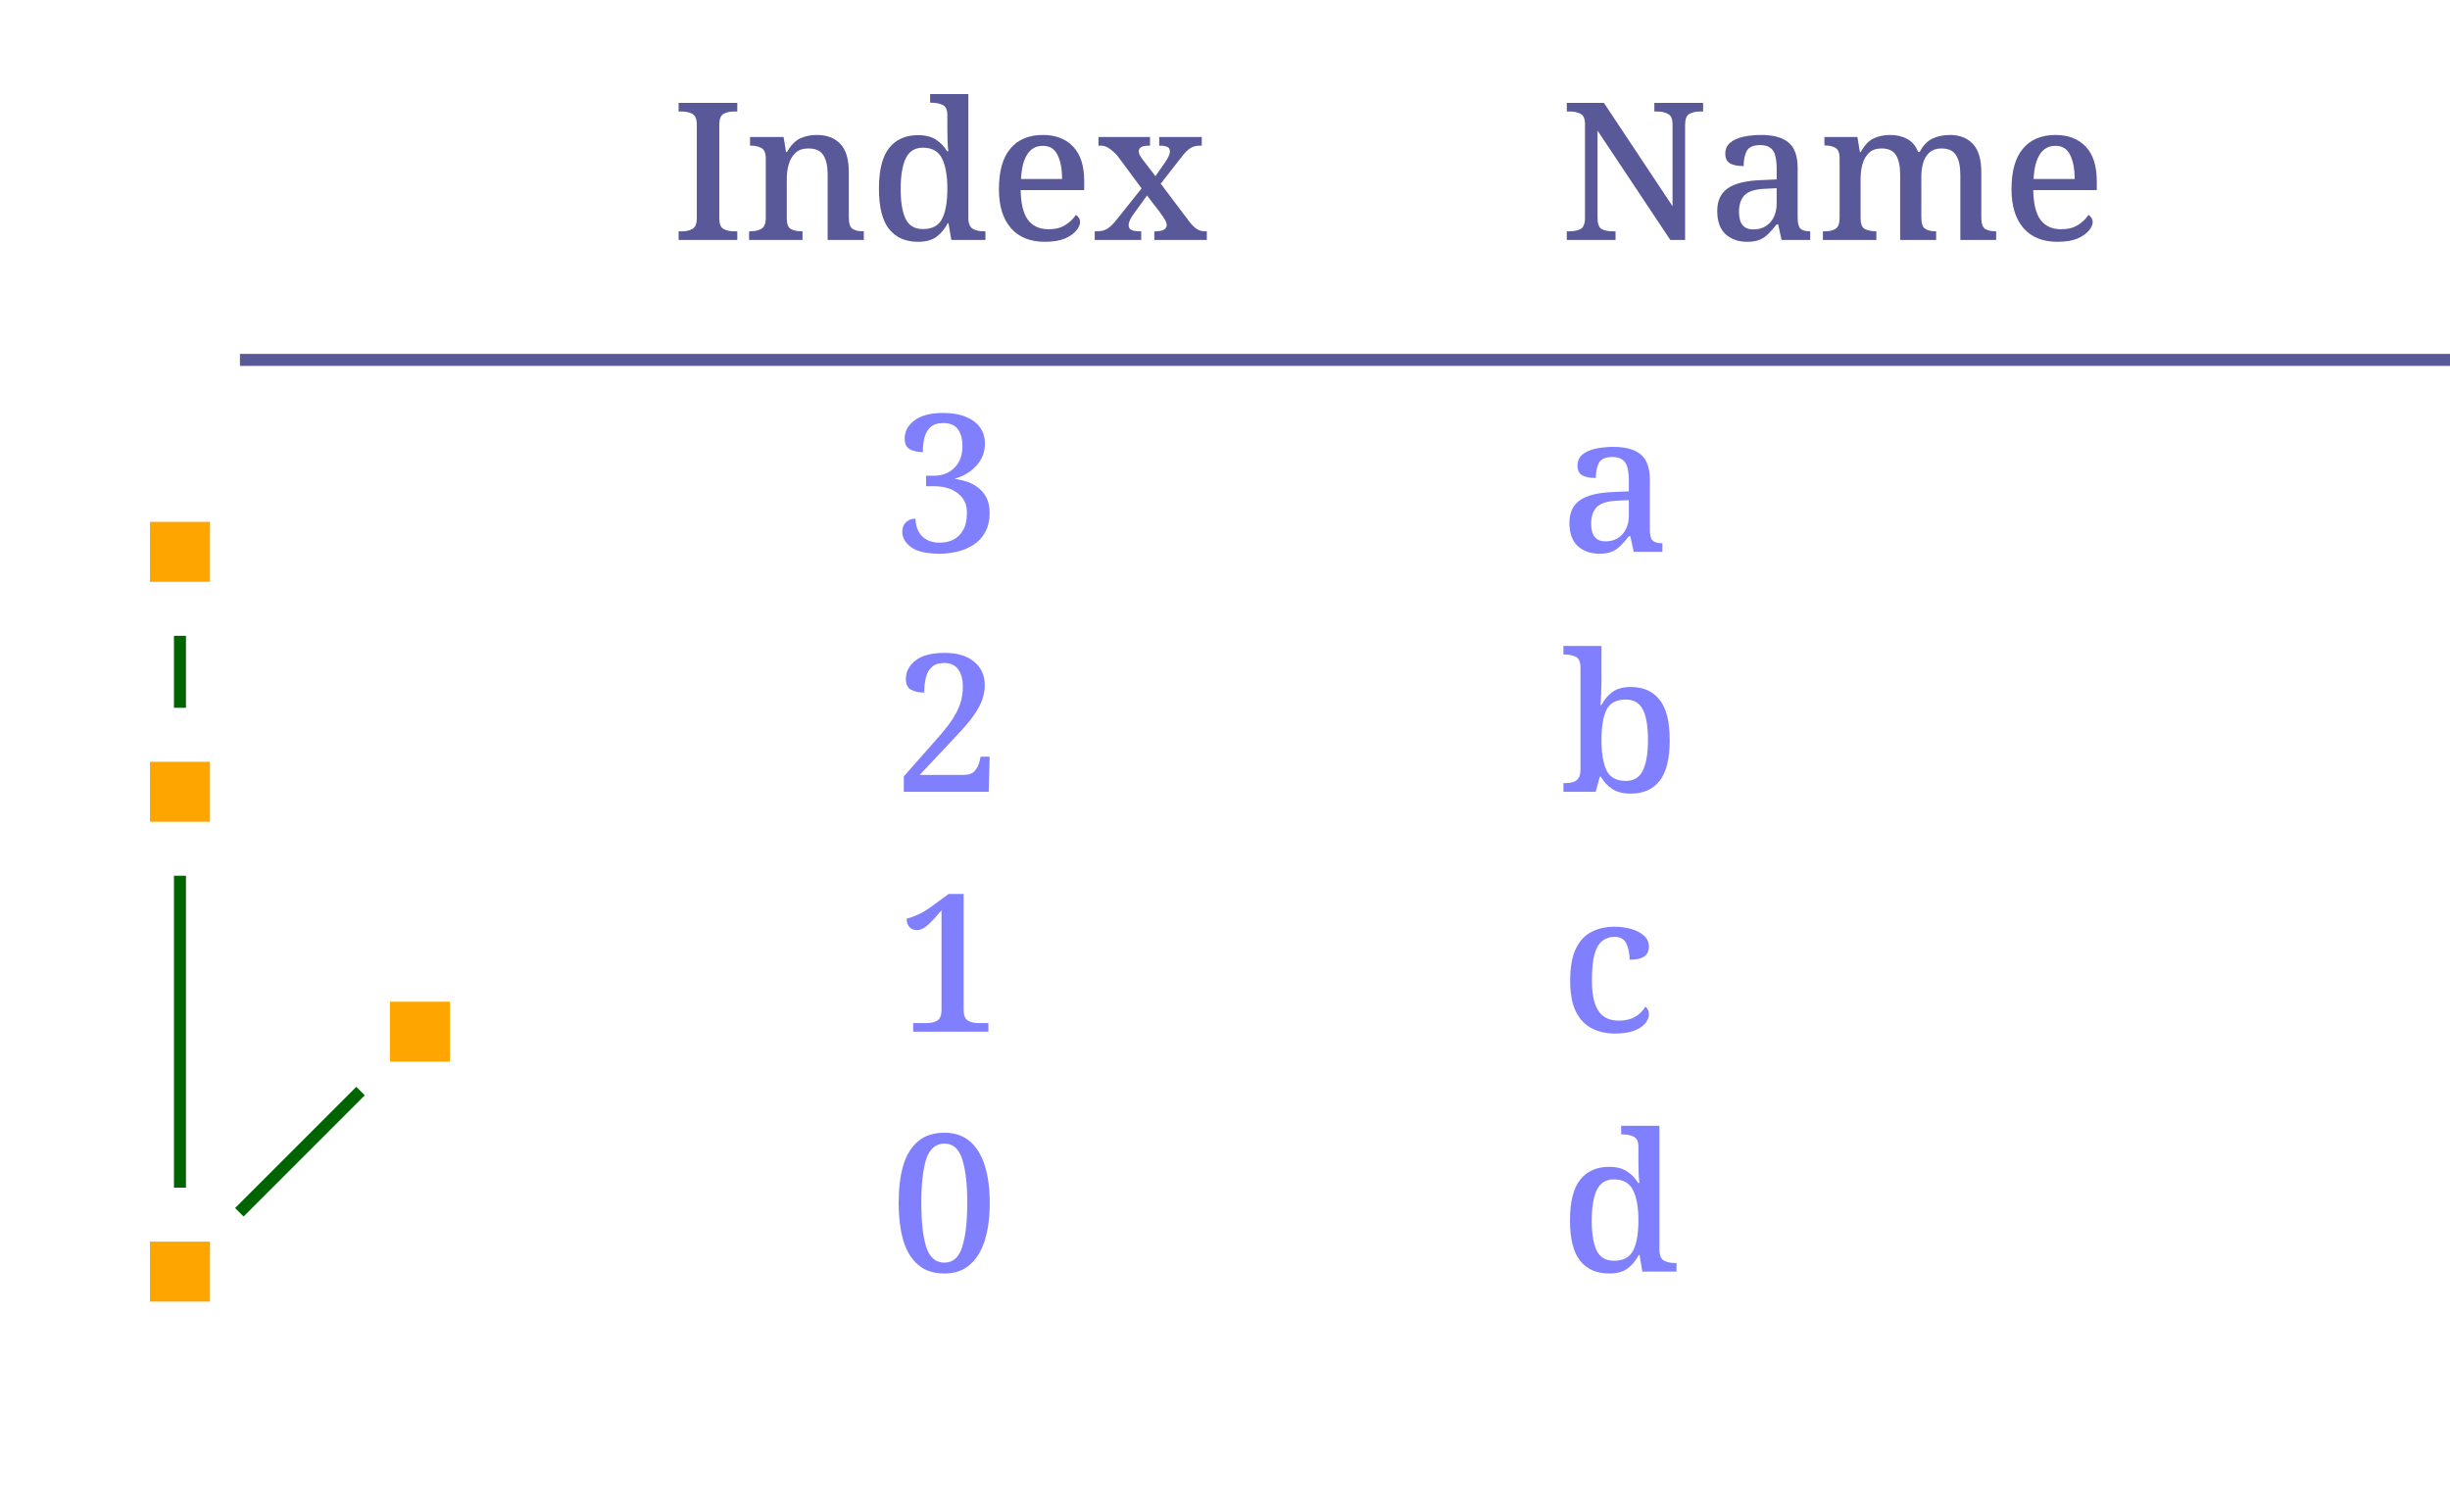
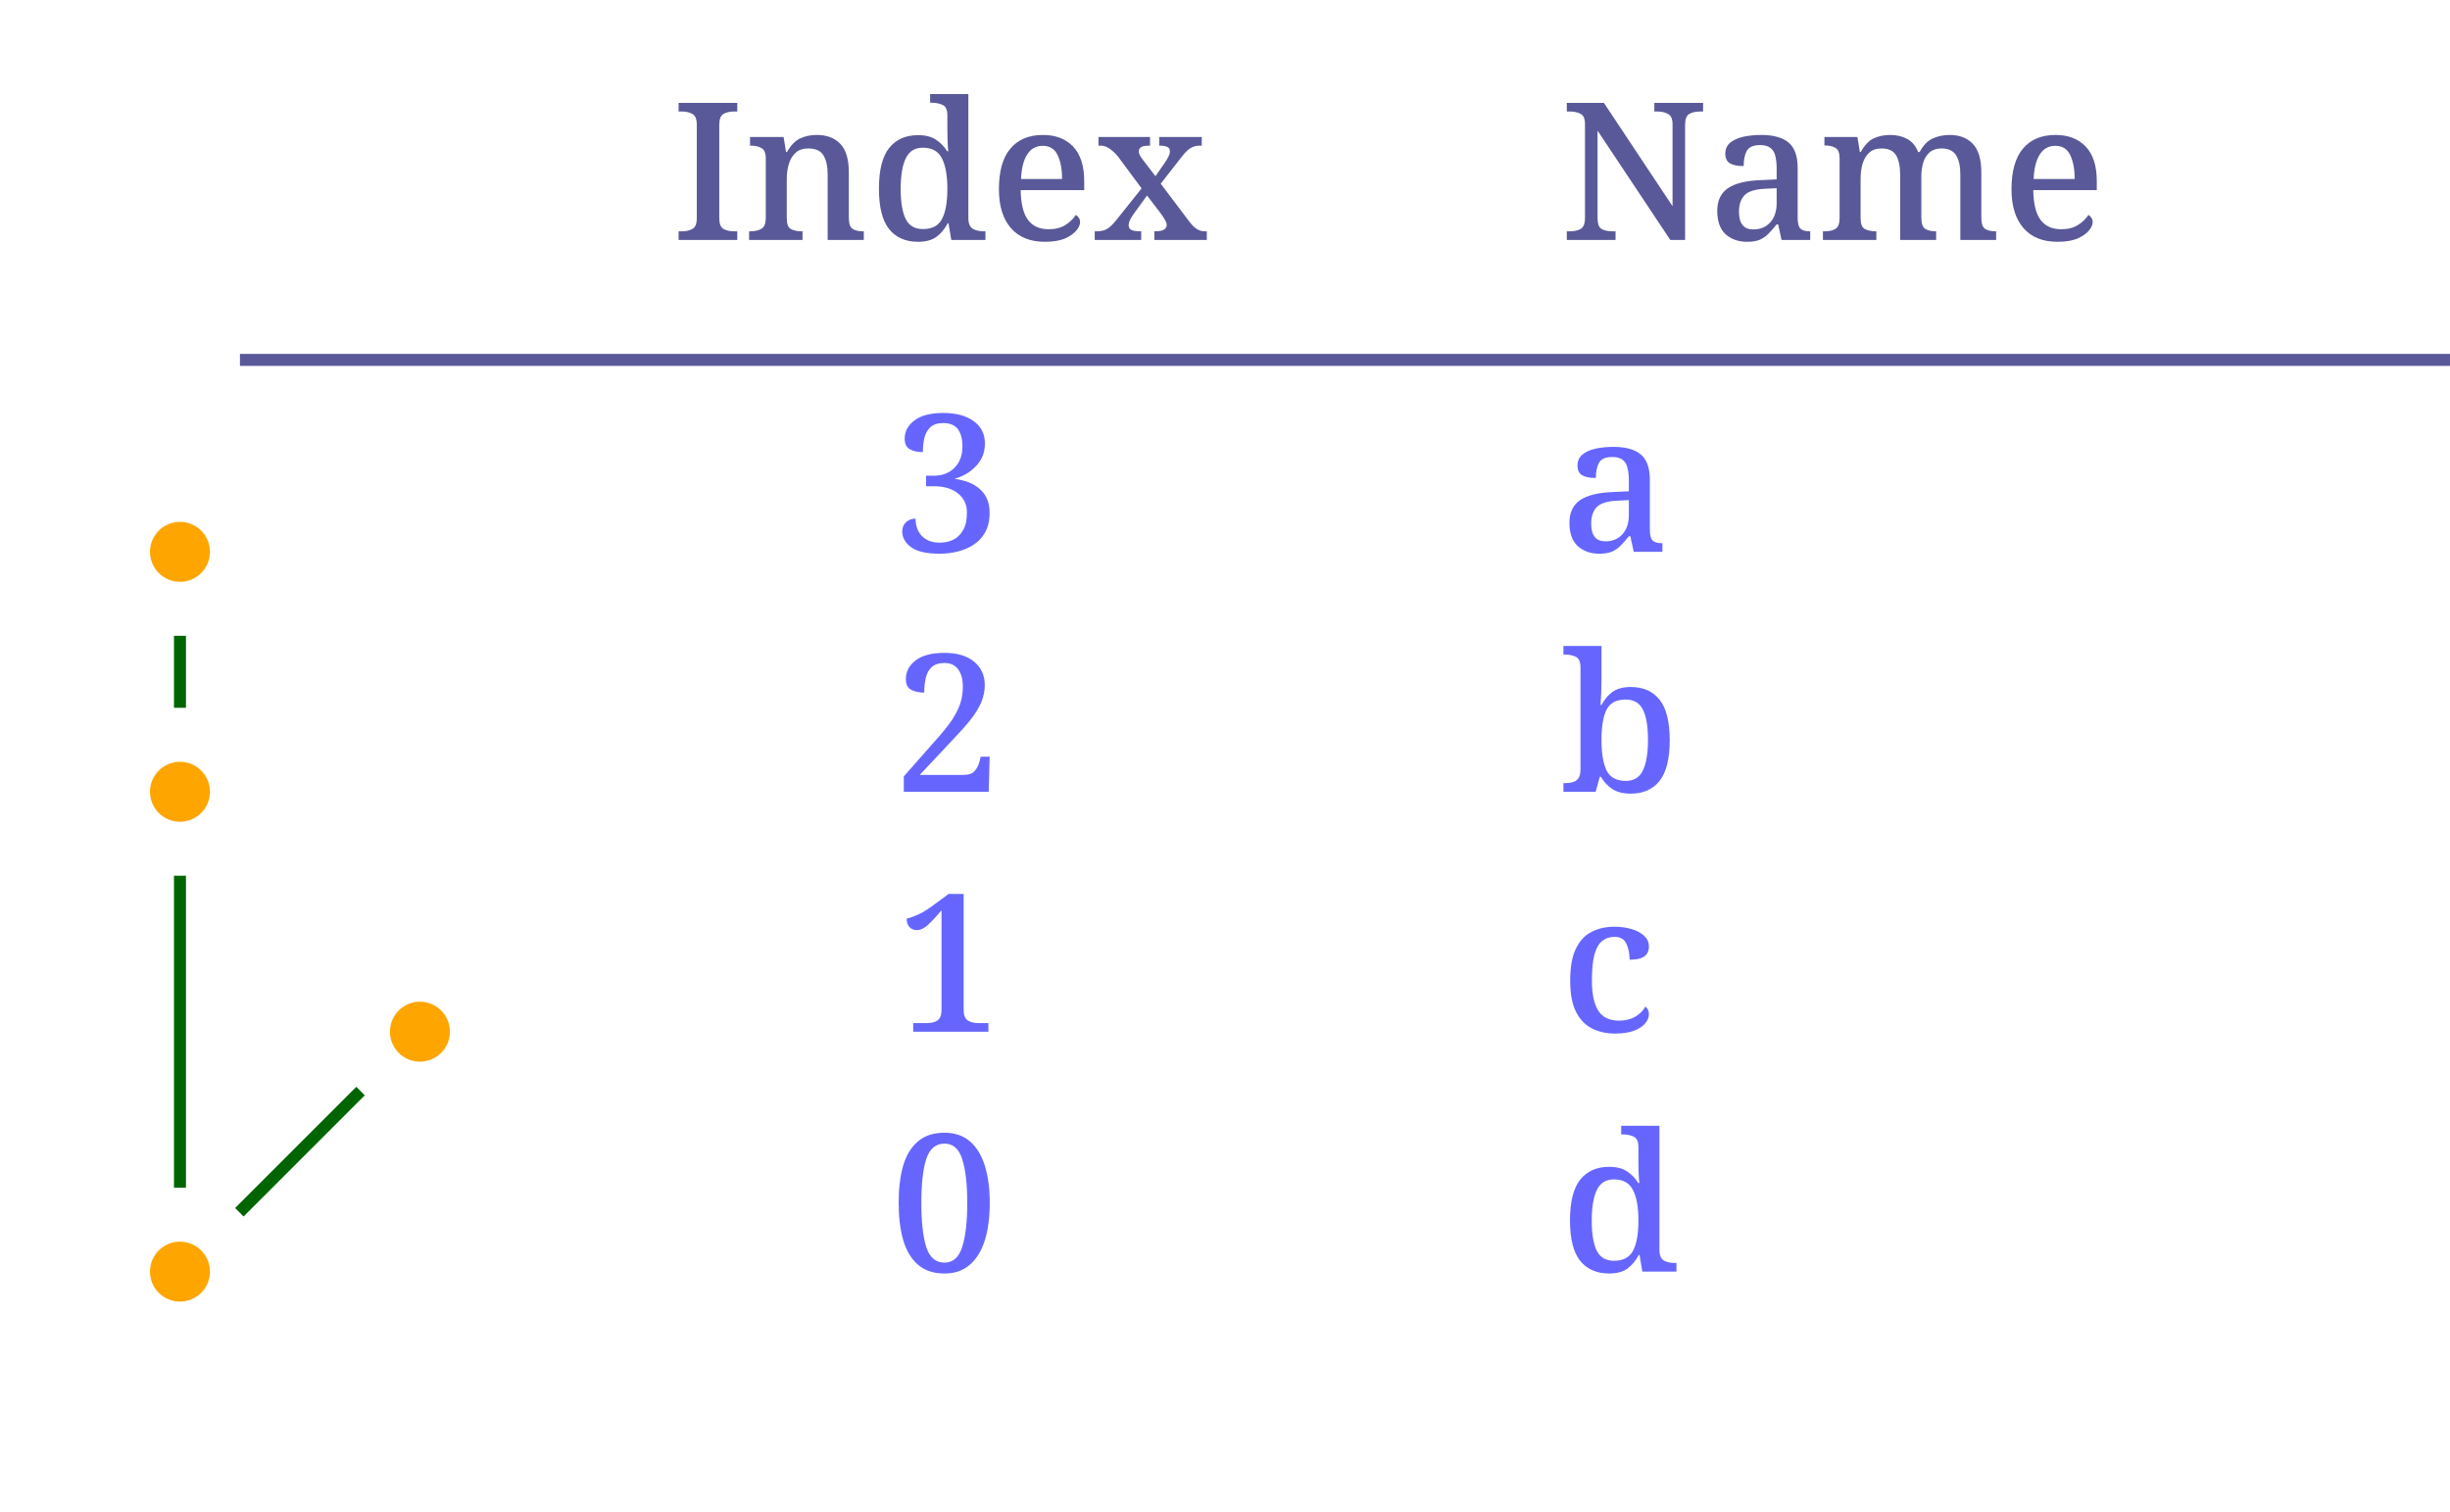
<svg xmlns="http://www.w3.org/2000/svg" xmlns:xlink="http://www.w3.org/1999/xlink" width="204.208" height="126" viewBox="0 0 204.208 126">
  <defs>
    <g>
      <g id="glyph-0-0">
        <path d="M 0.562 0 L 0.562 -0.719 L 0.875 -0.719 C 1.195 -0.719 1.477 -0.785 1.719 -0.922 C 1.957 -1.055 2.078 -1.352 2.078 -1.812 L 2.078 -9.594 C 2.078 -10.062 1.957 -10.363 1.719 -10.5 C 1.477 -10.633 1.195 -10.703 0.875 -10.703 L 0.562 -10.703 L 0.562 -11.422 L 5.453 -11.422 L 5.453 -10.703 L 5.156 -10.703 C 4.812 -10.703 4.523 -10.633 4.297 -10.5 C 4.066 -10.363 3.953 -10.062 3.953 -9.594 L 3.953 -1.812 C 3.953 -1.352 4.066 -1.055 4.297 -0.922 C 4.535 -0.785 4.82 -0.719 5.156 -0.719 L 5.453 -0.719 L 5.453 0 Z M 0.562 0 " />
      </g>
      <g id="glyph-0-1">
        <path d="M 0.422 0 L 0.422 -0.719 L 0.531 -0.719 C 0.895 -0.719 1.195 -0.785 1.438 -0.922 C 1.688 -1.055 1.812 -1.367 1.812 -1.859 L 1.812 -6.781 C 1.812 -7.238 1.691 -7.531 1.453 -7.656 C 1.223 -7.789 0.93 -7.859 0.578 -7.859 L 0.5 -7.859 L 0.5 -8.578 L 3.297 -8.578 L 3.5 -7.328 L 3.578 -7.328 C 3.891 -7.879 4.25 -8.254 4.656 -8.453 C 5.062 -8.648 5.531 -8.75 6.062 -8.75 C 6.906 -8.75 7.562 -8.5 8.031 -8 C 8.5 -7.508 8.734 -6.719 8.734 -5.625 L 8.734 -1.875 C 8.734 -1.375 8.836 -1.055 9.047 -0.922 C 9.254 -0.785 9.539 -0.719 9.906 -0.719 L 9.984 -0.719 L 9.984 0 L 6.969 0 L 6.969 -5.453 C 6.969 -6.148 6.848 -6.688 6.609 -7.062 C 6.379 -7.438 5.961 -7.625 5.359 -7.625 C 4.91 -7.625 4.555 -7.504 4.297 -7.266 C 4.035 -7.023 3.848 -6.711 3.734 -6.328 C 3.617 -5.941 3.562 -5.523 3.562 -5.078 L 3.562 -1.797 C 3.562 -1.328 3.676 -1.031 3.906 -0.906 C 4.145 -0.781 4.441 -0.719 4.797 -0.719 L 4.875 -0.719 L 4.875 0 Z M 0.422 0 " />
      </g>
      <g id="glyph-0-2">
        <path d="M 4.094 0.156 C 3.051 0.156 2.242 -0.195 1.672 -0.906 C 1.109 -1.613 0.828 -2.734 0.828 -4.266 C 0.828 -5.816 1.109 -6.945 1.672 -7.656 C 2.242 -8.375 3.051 -8.734 4.094 -8.734 C 4.707 -8.734 5.203 -8.609 5.578 -8.359 C 5.961 -8.109 6.273 -7.785 6.516 -7.391 L 6.609 -7.391 C 6.578 -7.648 6.555 -7.941 6.547 -8.266 C 6.535 -8.598 6.531 -8.895 6.531 -9.156 L 6.531 -10.391 C 6.531 -10.848 6.398 -11.133 6.141 -11.25 C 5.879 -11.375 5.57 -11.438 5.219 -11.438 L 5.094 -11.438 L 5.094 -12.156 L 8.281 -12.156 L 8.281 -1.844 C 8.281 -1.375 8.406 -1.066 8.656 -0.922 C 8.906 -0.785 9.207 -0.719 9.562 -0.719 L 9.703 -0.719 L 9.703 0 L 6.859 0 L 6.625 -1.391 L 6.562 -1.391 C 6.312 -0.91 5.992 -0.531 5.609 -0.25 C 5.234 0.02 4.727 0.156 4.094 0.156 Z M 4.5 -0.906 C 5.258 -0.906 5.785 -1.18 6.078 -1.734 C 6.379 -2.297 6.531 -3.141 6.531 -4.266 C 6.531 -5.367 6.379 -6.211 6.078 -6.797 C 5.785 -7.391 5.254 -7.688 4.484 -7.688 C 3.816 -7.688 3.344 -7.391 3.062 -6.797 C 2.781 -6.211 2.641 -5.363 2.641 -4.25 C 2.641 -3.133 2.781 -2.297 3.062 -1.734 C 3.344 -1.18 3.82 -0.906 4.5 -0.906 Z M 4.5 -0.906 " />
      </g>
      <g id="glyph-0-3">
        <path d="M 4.672 0.156 C 3.453 0.156 2.508 -0.223 1.844 -0.984 C 1.176 -1.754 0.844 -2.832 0.844 -4.219 C 0.844 -5.727 1.16 -6.859 1.797 -7.609 C 2.43 -8.367 3.336 -8.75 4.516 -8.75 C 5.578 -8.75 6.414 -8.426 7.031 -7.781 C 7.645 -7.133 7.953 -6.176 7.953 -4.906 L 7.953 -4.156 L 2.656 -4.156 C 2.676 -3.02 2.879 -2.191 3.266 -1.672 C 3.66 -1.148 4.234 -0.891 4.984 -0.891 C 5.547 -0.891 6.016 -1.008 6.391 -1.25 C 6.766 -1.488 7.051 -1.766 7.25 -2.078 C 7.332 -2.047 7.41 -1.977 7.484 -1.875 C 7.566 -1.77 7.609 -1.641 7.609 -1.484 C 7.609 -1.266 7.5 -1.023 7.281 -0.766 C 7.07 -0.516 6.754 -0.297 6.328 -0.109 C 5.898 0.066 5.348 0.156 4.672 0.156 Z M 6.109 -5.078 C 6.109 -5.898 5.984 -6.566 5.734 -7.078 C 5.492 -7.586 5.082 -7.844 4.5 -7.844 C 3.938 -7.844 3.504 -7.602 3.203 -7.125 C 2.898 -6.656 2.727 -5.973 2.688 -5.078 Z M 6.109 -5.078 " />
      </g>
      <g id="glyph-0-4">
        <path d="M 0.109 0 L 0.109 -0.719 L 0.25 -0.719 C 0.633 -0.719 0.941 -0.789 1.172 -0.938 C 1.398 -1.082 1.672 -1.352 1.984 -1.75 L 4.016 -4.297 L 2 -7.016 C 1.758 -7.285 1.523 -7.492 1.297 -7.641 C 1.078 -7.785 0.852 -7.859 0.625 -7.859 L 0.422 -7.859 L 0.422 -8.578 L 4.719 -8.578 L 4.719 -7.859 L 4.672 -7.859 C 4.305 -7.859 4.066 -7.812 3.953 -7.719 C 3.836 -7.625 3.781 -7.516 3.781 -7.391 C 3.781 -7.273 3.812 -7.16 3.875 -7.047 C 3.938 -6.941 4.023 -6.812 4.141 -6.656 L 5.172 -5.312 L 5.953 -6.438 C 6.078 -6.613 6.176 -6.781 6.25 -6.938 C 6.332 -7.094 6.375 -7.242 6.375 -7.391 C 6.375 -7.586 6.289 -7.711 6.125 -7.766 C 5.969 -7.828 5.77 -7.859 5.531 -7.859 L 5.484 -7.859 L 5.484 -8.578 L 9.031 -8.578 L 9.031 -7.859 L 8.875 -7.859 C 8.57 -7.859 8.312 -7.789 8.094 -7.656 C 7.875 -7.531 7.602 -7.254 7.281 -6.828 L 5.609 -4.688 L 7.969 -1.562 C 8.195 -1.258 8.414 -1.039 8.625 -0.906 C 8.832 -0.781 9.039 -0.719 9.25 -0.719 L 9.453 -0.719 L 9.453 0 L 5.078 0 L 5.078 -0.719 L 5.156 -0.719 C 5.789 -0.719 6.109 -0.895 6.109 -1.25 C 6.109 -1.363 6.066 -1.492 5.984 -1.641 C 5.91 -1.785 5.75 -2.023 5.5 -2.359 L 4.469 -3.703 L 3.359 -2.172 C 3.266 -2.047 3.172 -1.895 3.078 -1.719 C 2.984 -1.539 2.938 -1.375 2.938 -1.219 C 2.938 -1.039 3.016 -0.91 3.172 -0.828 C 3.328 -0.754 3.582 -0.719 3.938 -0.719 L 3.984 -0.719 L 3.984 0 Z M 0.109 0 " />
      </g>
      <g id="glyph-0-5">
        <path d="M 0.562 0 L 0.562 -0.719 L 0.812 -0.719 C 1.164 -0.719 1.461 -0.781 1.703 -0.906 C 1.953 -1.039 2.078 -1.352 2.078 -1.844 L 2.078 -9.641 C 2.078 -10.109 1.953 -10.398 1.703 -10.516 C 1.461 -10.641 1.176 -10.703 0.844 -10.703 L 0.562 -10.703 L 0.562 -11.422 L 3.656 -11.422 L 9.375 -2.812 L 9.375 -9.641 C 9.375 -10.086 9.25 -10.375 9 -10.5 C 8.758 -10.633 8.473 -10.703 8.141 -10.703 L 7.859 -10.703 L 7.859 -11.422 L 11.922 -11.422 L 11.922 -10.703 L 11.625 -10.703 C 11.289 -10.703 11.004 -10.633 10.766 -10.5 C 10.535 -10.363 10.422 -10.055 10.422 -9.578 L 10.422 0 L 9.188 0 L 3.125 -9.109 L 3.125 -1.844 C 3.125 -1.352 3.238 -1.039 3.469 -0.906 C 3.707 -0.781 4 -0.719 4.344 -0.719 L 4.625 -0.719 L 4.625 0 Z M 0.562 0 " />
      </g>
      <g id="glyph-0-6">
        <path d="M 3.266 0.156 C 2.555 0.156 1.961 -0.051 1.484 -0.469 C 1.016 -0.895 0.781 -1.547 0.781 -2.422 C 0.781 -3.273 1.078 -3.906 1.672 -4.312 C 2.273 -4.719 3.188 -4.941 4.406 -4.984 L 5.734 -5.047 L 5.734 -5.969 C 5.734 -6.352 5.695 -6.691 5.625 -6.984 C 5.562 -7.273 5.43 -7.5 5.234 -7.656 C 5.035 -7.82 4.742 -7.906 4.359 -7.906 C 3.785 -7.906 3.41 -7.738 3.234 -7.406 C 3.066 -7.082 2.984 -6.664 2.984 -6.156 C 2.473 -6.156 2.086 -6.234 1.828 -6.391 C 1.578 -6.547 1.453 -6.812 1.453 -7.188 C 1.453 -7.562 1.582 -7.863 1.844 -8.094 C 2.113 -8.32 2.473 -8.488 2.922 -8.594 C 3.379 -8.695 3.891 -8.75 4.453 -8.75 C 5.461 -8.75 6.219 -8.539 6.719 -8.125 C 7.227 -7.707 7.484 -7 7.484 -6 L 7.484 -1.875 C 7.484 -1.426 7.555 -1.117 7.703 -0.953 C 7.859 -0.797 8.117 -0.719 8.484 -0.719 L 8.531 -0.719 L 8.531 0 L 6.141 0 L 5.859 -1.297 L 5.734 -1.297 C 5.504 -1.004 5.281 -0.75 5.062 -0.531 C 4.852 -0.312 4.609 -0.141 4.328 -0.016 C 4.055 0.098 3.703 0.156 3.266 0.156 Z M 3.781 -0.875 C 4.375 -0.875 4.848 -1.07 5.203 -1.469 C 5.555 -1.863 5.734 -2.395 5.734 -3.062 L 5.734 -4.312 L 4.797 -4.266 C 3.961 -4.234 3.383 -4.055 3.062 -3.734 C 2.75 -3.41 2.594 -2.945 2.594 -2.344 C 2.594 -1.363 2.988 -0.875 3.781 -0.875 Z M 3.781 -0.875 " />
      </g>
      <g id="glyph-0-7">
        <path d="M 0.422 0 L 0.422 -0.719 L 0.594 -0.719 C 0.957 -0.719 1.25 -0.785 1.469 -0.922 C 1.695 -1.055 1.812 -1.367 1.812 -1.859 L 1.812 -6.797 C 1.812 -7.254 1.695 -7.547 1.469 -7.672 C 1.238 -7.805 0.945 -7.875 0.594 -7.875 L 0.547 -7.875 L 0.547 -8.578 L 3.297 -8.578 L 3.5 -7.328 L 3.578 -7.328 C 3.879 -7.879 4.227 -8.254 4.625 -8.453 C 5.031 -8.648 5.5 -8.75 6.031 -8.75 C 6.562 -8.75 7.031 -8.641 7.438 -8.422 C 7.852 -8.203 8.16 -7.836 8.359 -7.328 L 8.484 -7.328 C 8.773 -7.879 9.133 -8.254 9.562 -8.453 C 9.988 -8.648 10.461 -8.75 10.984 -8.75 C 11.816 -8.75 12.461 -8.5 12.922 -8 C 13.391 -7.508 13.625 -6.719 13.625 -5.625 L 13.625 -1.875 C 13.625 -1.375 13.727 -1.055 13.938 -0.922 C 14.156 -0.785 14.445 -0.719 14.812 -0.719 L 14.859 -0.719 L 14.859 0 L 11.875 0 L 11.875 -5.453 C 11.875 -6.148 11.754 -6.688 11.516 -7.062 C 11.285 -7.438 10.879 -7.625 10.297 -7.625 C 9.891 -7.625 9.562 -7.516 9.312 -7.297 C 9.062 -7.078 8.883 -6.789 8.781 -6.438 C 8.676 -6.082 8.625 -5.695 8.625 -5.281 L 8.625 -1.875 C 8.625 -1.375 8.734 -1.055 8.953 -0.922 C 9.172 -0.785 9.457 -0.719 9.812 -0.719 L 9.859 -0.719 L 9.859 0 L 6.859 0 L 6.859 -5.453 C 6.859 -6.148 6.742 -6.688 6.516 -7.062 C 6.285 -7.438 5.883 -7.625 5.312 -7.625 C 4.875 -7.625 4.523 -7.504 4.266 -7.266 C 4.016 -7.023 3.832 -6.711 3.719 -6.328 C 3.613 -5.941 3.562 -5.523 3.562 -5.078 L 3.562 -1.797 C 3.562 -1.328 3.68 -1.031 3.922 -0.906 C 4.172 -0.781 4.473 -0.719 4.828 -0.719 L 4.875 -0.719 L 4.875 0 Z M 0.422 0 " />
      </g>
      <g id="glyph-0-8">
        <path d="M 3.953 0.156 C 2.848 0.156 2.051 -0.023 1.562 -0.391 C 1.07 -0.754 0.828 -1.188 0.828 -1.688 C 0.828 -2.02 0.93 -2.281 1.141 -2.469 C 1.348 -2.664 1.613 -2.766 1.938 -2.766 C 1.938 -2.172 2.113 -1.688 2.469 -1.312 C 2.832 -0.945 3.328 -0.766 3.953 -0.766 C 4.359 -0.766 4.727 -0.844 5.062 -1 C 5.406 -1.164 5.68 -1.43 5.891 -1.797 C 6.109 -2.16 6.219 -2.656 6.219 -3.281 C 6.219 -3.938 5.973 -4.461 5.484 -4.859 C 4.992 -5.266 4.312 -5.469 3.438 -5.469 L 2.812 -5.469 L 2.812 -6.344 L 3.453 -6.344 C 4.16 -6.344 4.734 -6.562 5.172 -7 C 5.617 -7.438 5.844 -8.031 5.844 -8.781 C 5.844 -9.395 5.719 -9.875 5.469 -10.219 C 5.219 -10.562 4.805 -10.734 4.234 -10.734 C 3.773 -10.734 3.422 -10.617 3.172 -10.391 C 2.93 -10.16 2.766 -9.863 2.672 -9.5 C 2.586 -9.133 2.547 -8.738 2.547 -8.312 C 2.117 -8.312 1.758 -8.391 1.469 -8.547 C 1.176 -8.703 1.031 -9 1.031 -9.438 C 1.031 -10.039 1.301 -10.547 1.844 -10.953 C 2.383 -11.367 3.188 -11.578 4.25 -11.578 C 5.301 -11.578 6.141 -11.352 6.766 -10.906 C 7.398 -10.457 7.719 -9.832 7.719 -9.031 C 7.719 -8.301 7.473 -7.676 6.984 -7.156 C 6.504 -6.645 5.906 -6.289 5.188 -6.094 C 5.477 -6.051 5.797 -5.977 6.141 -5.875 C 6.484 -5.77 6.801 -5.609 7.094 -5.391 C 7.395 -5.18 7.641 -4.898 7.828 -4.547 C 8.016 -4.203 8.109 -3.773 8.109 -3.266 C 8.109 -2.617 7.984 -2.07 7.734 -1.625 C 7.492 -1.188 7.164 -0.836 6.75 -0.578 C 6.344 -0.316 5.895 -0.129 5.406 -0.016 C 4.926 0.098 4.441 0.156 3.953 0.156 Z M 3.953 0.156 " />
      </g>
      <g id="glyph-0-9">
        <path d="M 0.891 0 L 0.891 -1.281 L 3.469 -4.203 C 4.07 -4.867 4.539 -5.445 4.875 -5.938 C 5.207 -6.438 5.445 -6.906 5.594 -7.344 C 5.738 -7.789 5.812 -8.258 5.812 -8.75 C 5.812 -9.375 5.68 -9.859 5.422 -10.203 C 5.172 -10.555 4.789 -10.734 4.281 -10.734 C 3.82 -10.734 3.473 -10.625 3.234 -10.406 C 2.992 -10.195 2.828 -9.906 2.734 -9.531 C 2.641 -9.156 2.594 -8.734 2.594 -8.266 C 2.164 -8.266 1.801 -8.344 1.5 -8.5 C 1.207 -8.656 1.062 -8.957 1.062 -9.406 C 1.062 -10.008 1.328 -10.52 1.859 -10.938 C 2.398 -11.363 3.207 -11.578 4.281 -11.578 C 5.344 -11.578 6.164 -11.332 6.75 -10.844 C 7.344 -10.352 7.641 -9.703 7.641 -8.891 C 7.641 -8.398 7.539 -7.922 7.344 -7.453 C 7.145 -6.992 6.844 -6.504 6.438 -5.984 C 6.031 -5.473 5.508 -4.891 4.875 -4.234 L 2.219 -1.406 L 5.875 -1.406 C 6.312 -1.406 6.625 -1.52 6.812 -1.75 C 7.008 -1.977 7.145 -2.258 7.219 -2.594 L 7.297 -2.922 L 8.047 -2.922 L 7.969 0 Z M 0.891 0 " />
      </g>
      <g id="glyph-0-10">
        <path d="M 5.875 0.156 C 5.25 0.156 4.738 0.023 4.344 -0.234 C 3.957 -0.492 3.645 -0.832 3.406 -1.25 L 3.312 -1.25 L 2.969 0 L 0.281 0 L 0.281 -0.719 L 0.406 -0.719 C 0.633 -0.719 0.848 -0.742 1.047 -0.797 C 1.242 -0.848 1.398 -0.953 1.516 -1.109 C 1.641 -1.273 1.703 -1.531 1.703 -1.875 L 1.703 -10.359 C 1.703 -10.828 1.57 -11.125 1.312 -11.25 C 1.051 -11.375 0.75 -11.438 0.406 -11.438 L 0.281 -11.438 L 0.281 -12.156 L 3.453 -12.156 L 3.453 -9.281 C 3.453 -9.082 3.445 -8.848 3.438 -8.578 C 3.438 -8.305 3.426 -8.047 3.406 -7.797 C 3.395 -7.547 3.383 -7.359 3.375 -7.234 L 3.453 -7.234 C 3.691 -7.691 4 -8.055 4.375 -8.328 C 4.758 -8.598 5.266 -8.734 5.891 -8.734 C 6.93 -8.734 7.734 -8.379 8.297 -7.672 C 8.859 -6.961 9.141 -5.836 9.141 -4.297 C 9.141 -2.754 8.859 -1.625 8.297 -0.906 C 7.734 -0.195 6.926 0.156 5.875 0.156 Z M 5.484 -0.906 C 6.148 -0.906 6.625 -1.195 6.906 -1.781 C 7.188 -2.375 7.328 -3.219 7.328 -4.312 C 7.328 -5.445 7.188 -6.289 6.906 -6.844 C 6.625 -7.406 6.145 -7.688 5.469 -7.688 C 4.695 -7.688 4.164 -7.406 3.875 -6.844 C 3.594 -6.289 3.453 -5.441 3.453 -4.297 C 3.453 -3.211 3.594 -2.375 3.875 -1.781 C 4.164 -1.195 4.703 -0.906 5.484 -0.906 Z M 5.484 -0.906 " />
      </g>
      <g id="glyph-0-11">
        <path d="M 1.5 0 L 1.5 -0.719 L 2.641 -0.719 C 2.984 -0.719 3.27 -0.785 3.5 -0.922 C 3.738 -1.066 3.859 -1.375 3.859 -1.844 L 3.859 -10.125 C 3.453 -9.633 3.082 -9.234 2.75 -8.922 C 2.426 -8.617 2.109 -8.469 1.797 -8.469 C 1.555 -8.469 1.352 -8.551 1.188 -8.719 C 1.031 -8.895 0.953 -9.129 0.953 -9.422 C 1.273 -9.504 1.617 -9.629 1.984 -9.797 C 2.359 -9.973 2.805 -10.258 3.328 -10.656 L 4.453 -11.484 L 5.703 -11.484 L 5.703 -1.844 C 5.703 -1.383 5.816 -1.082 6.047 -0.938 C 6.273 -0.789 6.562 -0.719 6.906 -0.719 L 7.766 -0.719 L 7.766 0 Z M 1.5 0 " />
      </g>
      <g id="glyph-0-12">
        <path d="M 4.578 0.156 C 3.848 0.156 3.203 0.008 2.641 -0.281 C 2.078 -0.57 1.633 -1.039 1.312 -1.688 C 1 -2.332 0.844 -3.18 0.844 -4.234 C 0.844 -5.391 1.004 -6.289 1.328 -6.938 C 1.648 -7.594 2.086 -8.055 2.641 -8.328 C 3.191 -8.609 3.816 -8.75 4.516 -8.75 C 5.023 -8.75 5.5 -8.688 5.938 -8.562 C 6.375 -8.438 6.727 -8.25 7 -8 C 7.27 -7.75 7.406 -7.453 7.406 -7.109 C 7.406 -6.742 7.281 -6.469 7.031 -6.281 C 6.781 -6.094 6.367 -6 5.797 -6 C 5.797 -6.508 5.707 -6.953 5.531 -7.328 C 5.363 -7.711 5.031 -7.906 4.531 -7.906 C 4.145 -7.906 3.812 -7.797 3.531 -7.578 C 3.25 -7.367 3.031 -7 2.875 -6.469 C 2.727 -5.945 2.656 -5.207 2.656 -4.25 C 2.656 -3.133 2.832 -2.301 3.188 -1.75 C 3.539 -1.195 4.117 -0.922 4.922 -0.922 C 5.441 -0.922 5.891 -1.031 6.266 -1.25 C 6.641 -1.469 6.922 -1.75 7.109 -2.094 C 7.305 -1.945 7.406 -1.727 7.406 -1.438 C 7.406 -1.188 7.301 -0.938 7.094 -0.688 C 6.883 -0.438 6.57 -0.234 6.156 -0.078 C 5.738 0.078 5.211 0.156 4.578 0.156 Z M 4.578 0.156 " />
      </g>
      <g id="glyph-0-13">
        <path d="M 4.5 0.156 C 3.594 0.156 2.859 -0.086 2.297 -0.578 C 1.734 -1.066 1.32 -1.754 1.062 -2.641 C 0.812 -3.523 0.688 -4.562 0.688 -5.75 C 0.688 -6.926 0.812 -7.953 1.062 -8.828 C 1.32 -9.703 1.734 -10.379 2.297 -10.859 C 2.859 -11.336 3.598 -11.578 4.516 -11.578 C 5.367 -11.578 6.07 -11.336 6.625 -10.859 C 7.188 -10.379 7.602 -9.695 7.875 -8.812 C 8.145 -7.938 8.281 -6.91 8.281 -5.734 C 8.281 -4.547 8.145 -3.508 7.875 -2.625 C 7.602 -1.75 7.188 -1.066 6.625 -0.578 C 6.07 -0.086 5.363 0.156 4.5 0.156 Z M 4.5 -0.75 C 5.219 -0.75 5.711 -1.188 5.984 -2.062 C 6.266 -2.938 6.406 -4.16 6.406 -5.734 C 6.406 -7.297 6.266 -8.508 5.984 -9.375 C 5.711 -10.238 5.223 -10.672 4.516 -10.672 C 3.773 -10.672 3.266 -10.238 2.984 -9.375 C 2.711 -8.508 2.578 -7.297 2.578 -5.734 C 2.578 -4.16 2.711 -2.938 2.984 -2.062 C 3.266 -1.188 3.77 -0.75 4.5 -0.75 Z M 4.5 -0.75 " />
      </g>
    </g>
  </defs>
  <g fill="rgb(35%, 35%, 60%)" fill-opacity="1">
    <use xlink:href="#glyph-0-0" x="56" y="20" />
    <use xlink:href="#glyph-0-1" x="62.016" y="20" />
    <use xlink:href="#glyph-0-2" x="72.432" y="20" />
    <use xlink:href="#glyph-0-3" x="82.416" y="20" />
    <use xlink:href="#glyph-0-4" x="91.136" y="20" />
  </g>
  <g fill="rgb(35%, 35%, 60%)" fill-opacity="1">
    <use xlink:href="#glyph-0-5" x="130.031" y="20" />
    <use xlink:href="#glyph-0-6" x="142.351" y="20" />
    <use xlink:href="#glyph-0-7" x="151.519" y="20" />
    <use xlink:href="#glyph-0-3" x="166.815" y="20" />
  </g>
  <path fill="none" stroke-width="1" stroke-linecap="butt" stroke-linejoin="miter" stroke="rgb(35%, 35%, 60%)" stroke-opacity="1" stroke-miterlimit="10" d="M 20 30 L 204.207 30 " />
  <path fill="none" stroke-width="1" stroke-linecap="butt" stroke-linejoin="miter" stroke="rgb(0%, 39.216%, 0%)" stroke-opacity="1" stroke-miterlimit="10" d="M 15 53 L 15 59 " />
-   <path fill-rule="nonzero" fill="rgb(100%, 64.706%, 0%)" fill-opacity="1" d="M 12.5 43.5 L 12.5 48.5 L 17.5 48.5 L 17.5 43.5 L 12.5 43.5 " />
-   <g fill="rgb(50%, 50%, 100%)" fill-opacity="1">
+   <path fill-rule="nonzero" fill="rgb(100%, 64.706%, 0%)" fill-opacity="1" d="M 17.5 46 C 17.5 47.379 16.379 48.5 15 48.5 C 13.621 48.5 12.5 47.379 12.5 46 C 12.5 44.621 13.621 43.5 15 43.5 C 16.379 43.5 17.5 44.621 17.5 46 " />
+   <g fill="rgb(40%, 40%, 100%)" fill-opacity="1">
    <use xlink:href="#glyph-0-8" x="74.375" y="46" />
  </g>
-   <g fill="rgb(50%, 50%, 100%)" fill-opacity="1">
+   <g fill="rgb(40%, 40%, 100%)" fill-opacity="1">
    <use xlink:href="#glyph-0-6" x="130.031" y="46" />
  </g>
  <path fill="none" stroke-width="1" stroke-linecap="butt" stroke-linejoin="miter" stroke="rgb(0%, 39.216%, 0%)" stroke-opacity="1" stroke-miterlimit="10" d="M 15 73 L 15 99 " />
-   <path fill-rule="nonzero" fill="rgb(100%, 64.706%, 0%)" fill-opacity="1" d="M 12.5 63.5 L 12.5 68.5 L 17.5 68.5 L 17.5 63.5 L 12.5 63.5 " />
-   <g fill="rgb(50%, 50%, 100%)" fill-opacity="1">
+   <path fill-rule="nonzero" fill="rgb(100%, 64.706%, 0%)" fill-opacity="1" d="M 17.5 66 C 17.5 67.379 16.379 68.5 15 68.5 C 13.621 68.5 12.5 67.379 12.5 66 C 12.5 64.621 13.621 63.5 15 63.5 C 16.379 63.5 17.5 64.621 17.5 66 " />
+   <g fill="rgb(40%, 40%, 100%)" fill-opacity="1">
    <use xlink:href="#glyph-0-9" x="74.441" y="66" />
  </g>
-   <g fill="rgb(50%, 50%, 100%)" fill-opacity="1">
+   <g fill="rgb(40%, 40%, 100%)" fill-opacity="1">
    <use xlink:href="#glyph-0-10" x="130.031" y="66" />
  </g>
  <path fill="none" stroke-width="1" stroke-linecap="butt" stroke-linejoin="miter" stroke="rgb(0%, 39.216%, 0%)" stroke-opacity="1" stroke-miterlimit="10" d="M 30.051 90.949 L 19.949 101.051 " />
-   <path fill-rule="nonzero" fill="rgb(100%, 64.706%, 0%)" fill-opacity="1" d="M 32.5 83.5 L 32.5 88.5 L 37.5 88.5 L 37.5 83.5 L 32.5 83.5 " />
-   <g fill="rgb(50%, 50%, 100%)" fill-opacity="1">
+   <path fill-rule="nonzero" fill="rgb(100%, 64.706%, 0%)" fill-opacity="1" d="M 37.5 86 C 37.5 87.379 36.379 88.5 35 88.5 C 33.621 88.5 32.5 87.379 32.5 86 C 32.5 84.621 33.621 83.5 35 83.5 C 36.379 83.5 37.5 84.621 37.5 86 " />
+   <g fill="rgb(40%, 40%, 100%)" fill-opacity="1">
    <use xlink:href="#glyph-0-11" x="74.617" y="86" />
  </g>
-   <g fill="rgb(50%, 50%, 100%)" fill-opacity="1">
+   <g fill="rgb(40%, 40%, 100%)" fill-opacity="1">
    <use xlink:href="#glyph-0-12" x="130.031" y="86" />
  </g>
-   <path fill-rule="nonzero" fill="rgb(100%, 64.706%, 0%)" fill-opacity="1" d="M 12.5 103.5 L 12.5 108.5 L 17.5 108.5 L 17.5 103.5 L 12.5 103.5 " />
-   <g fill="rgb(50%, 50%, 100%)" fill-opacity="1">
+   <path fill-rule="nonzero" fill="rgb(100%, 64.706%, 0%)" fill-opacity="1" d="M 138.062 86 L 17.5 106 C 17.5 107.379 16.379 108.5 15 108.5 C 13.621 108.5 12.5 107.379 12.5 106 C 12.5 104.621 13.621 103.5 15 103.5 C 16.379 103.5 17.5 104.621 17.5 106 " />
+   <g fill="rgb(40%, 40%, 100%)" fill-opacity="1">
    <use xlink:href="#glyph-0-13" x="74.215" y="106" />
  </g>
-   <g fill="rgb(50%, 50%, 100%)" fill-opacity="1">
+   <g fill="rgb(40%, 40%, 100%)" fill-opacity="1">
    <use xlink:href="#glyph-0-2" x="130.031" y="106" />
  </g>
</svg>
